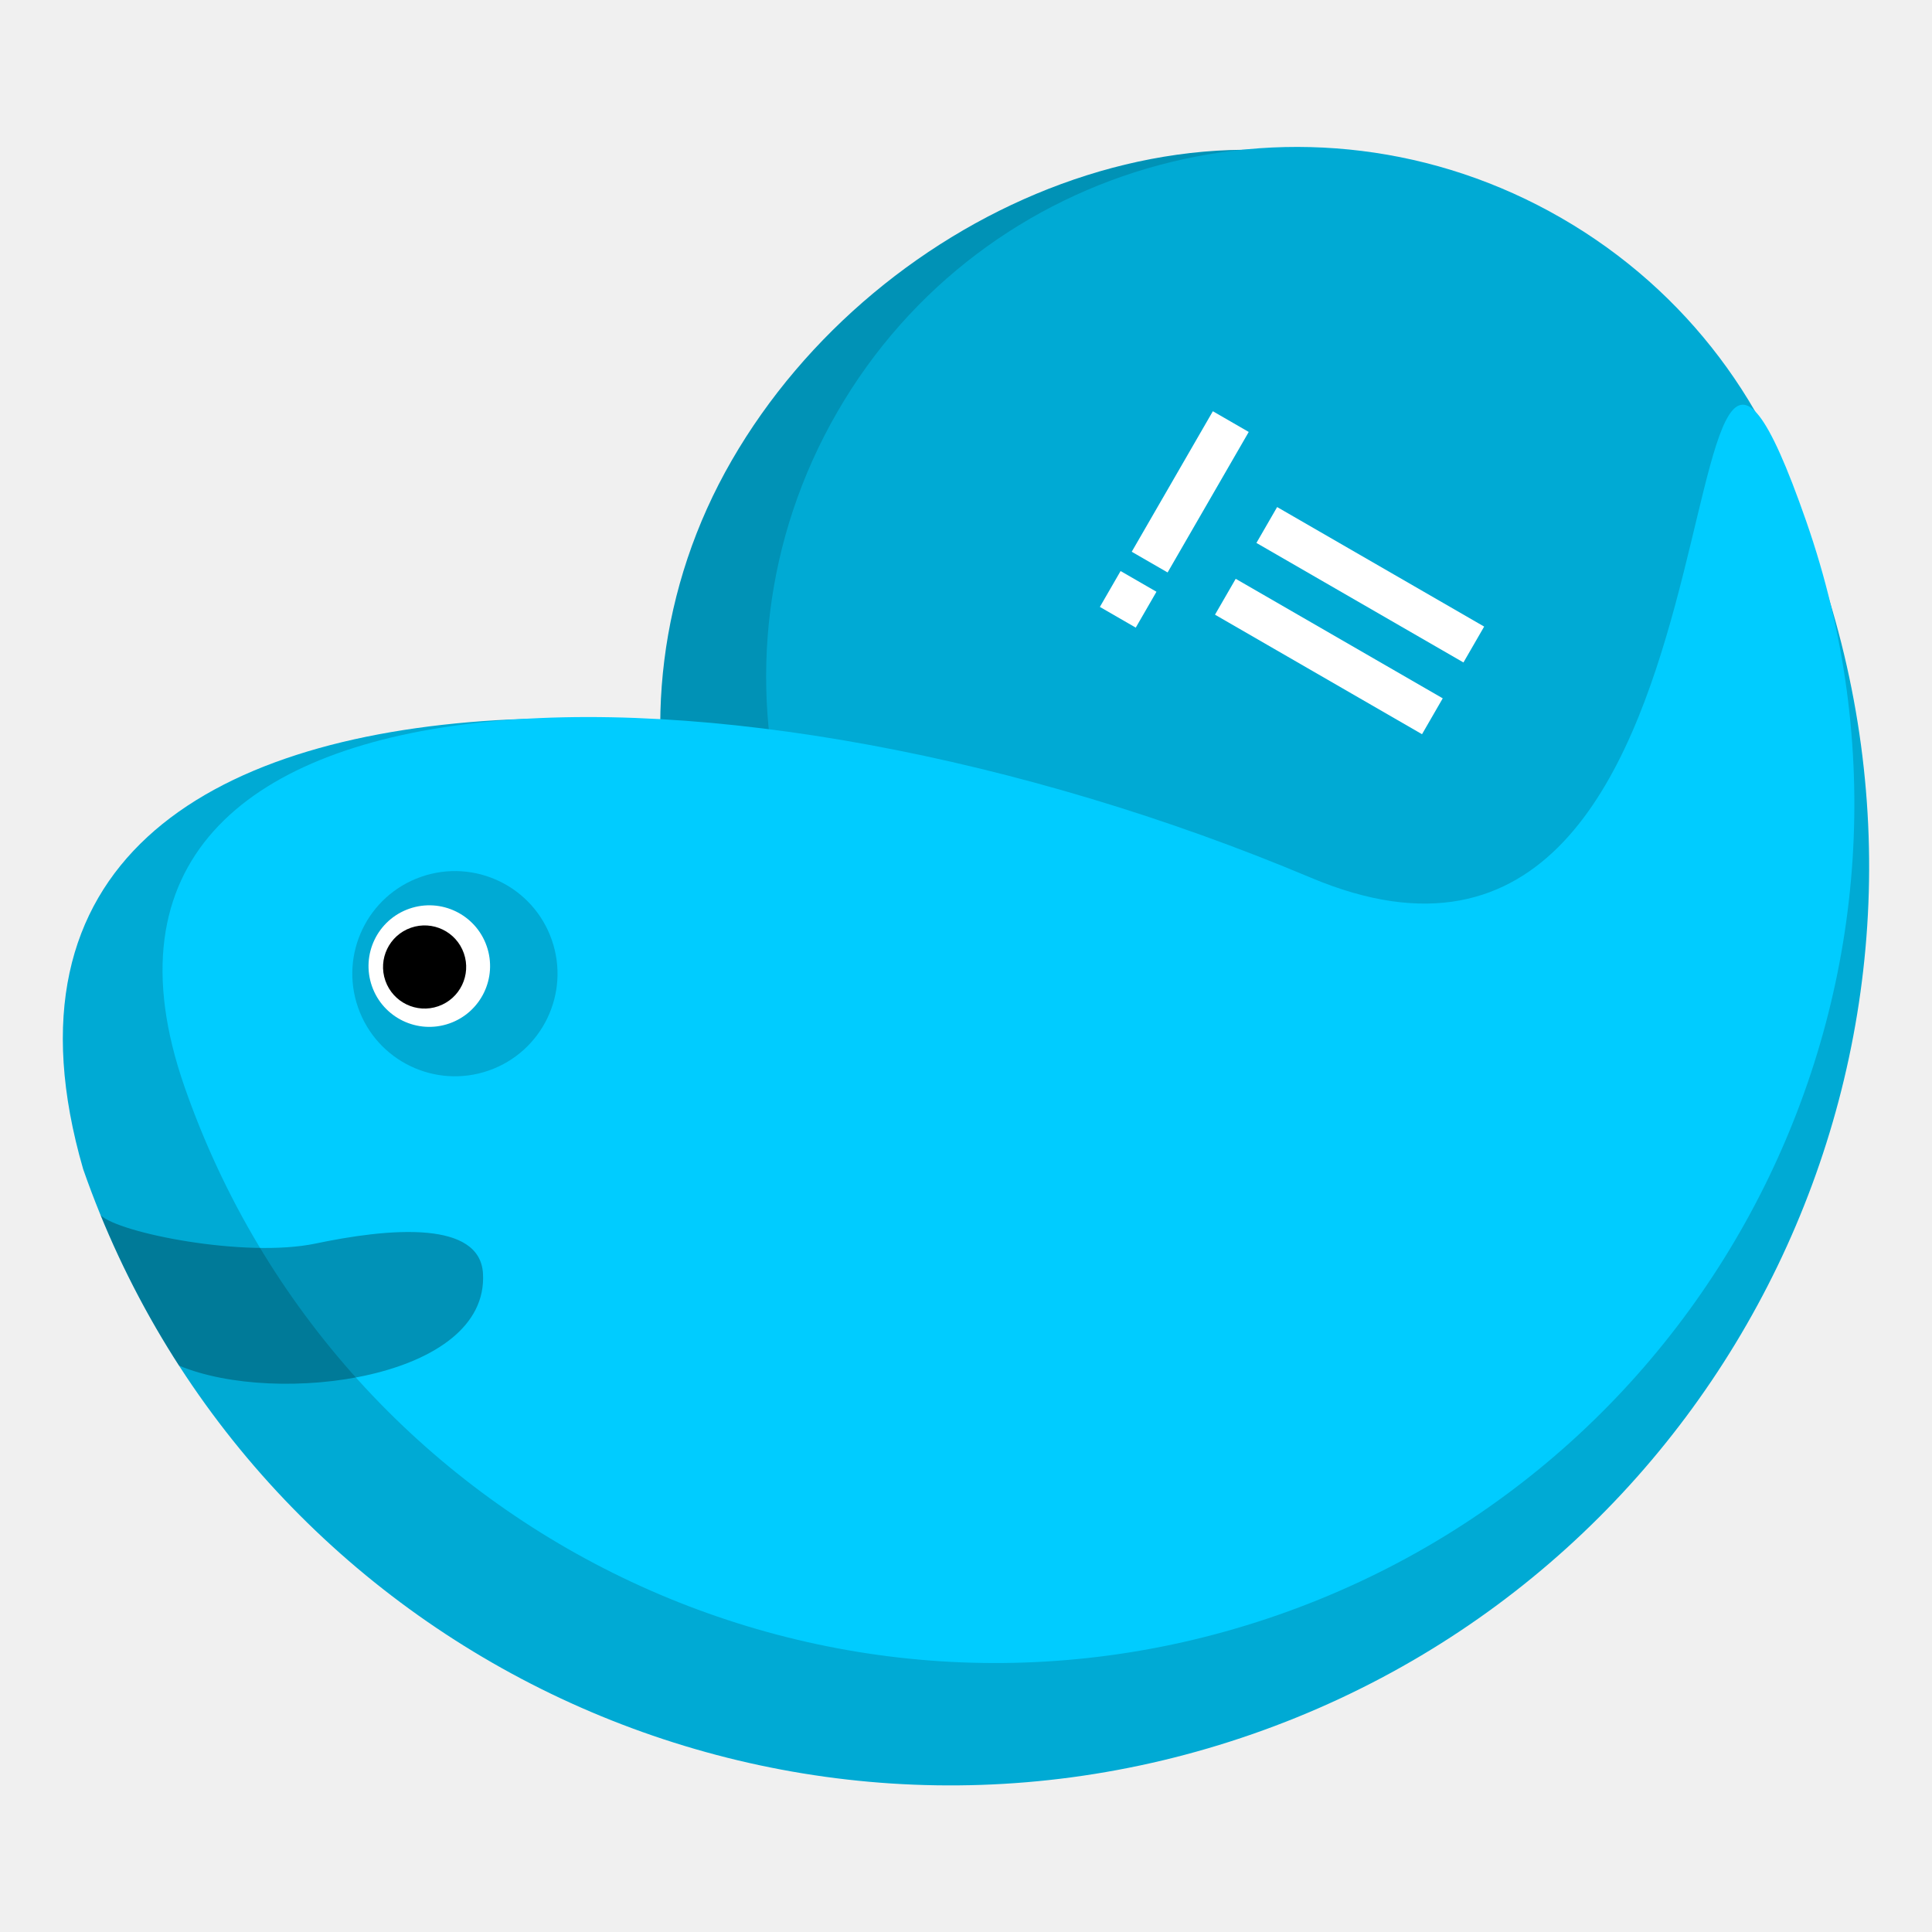
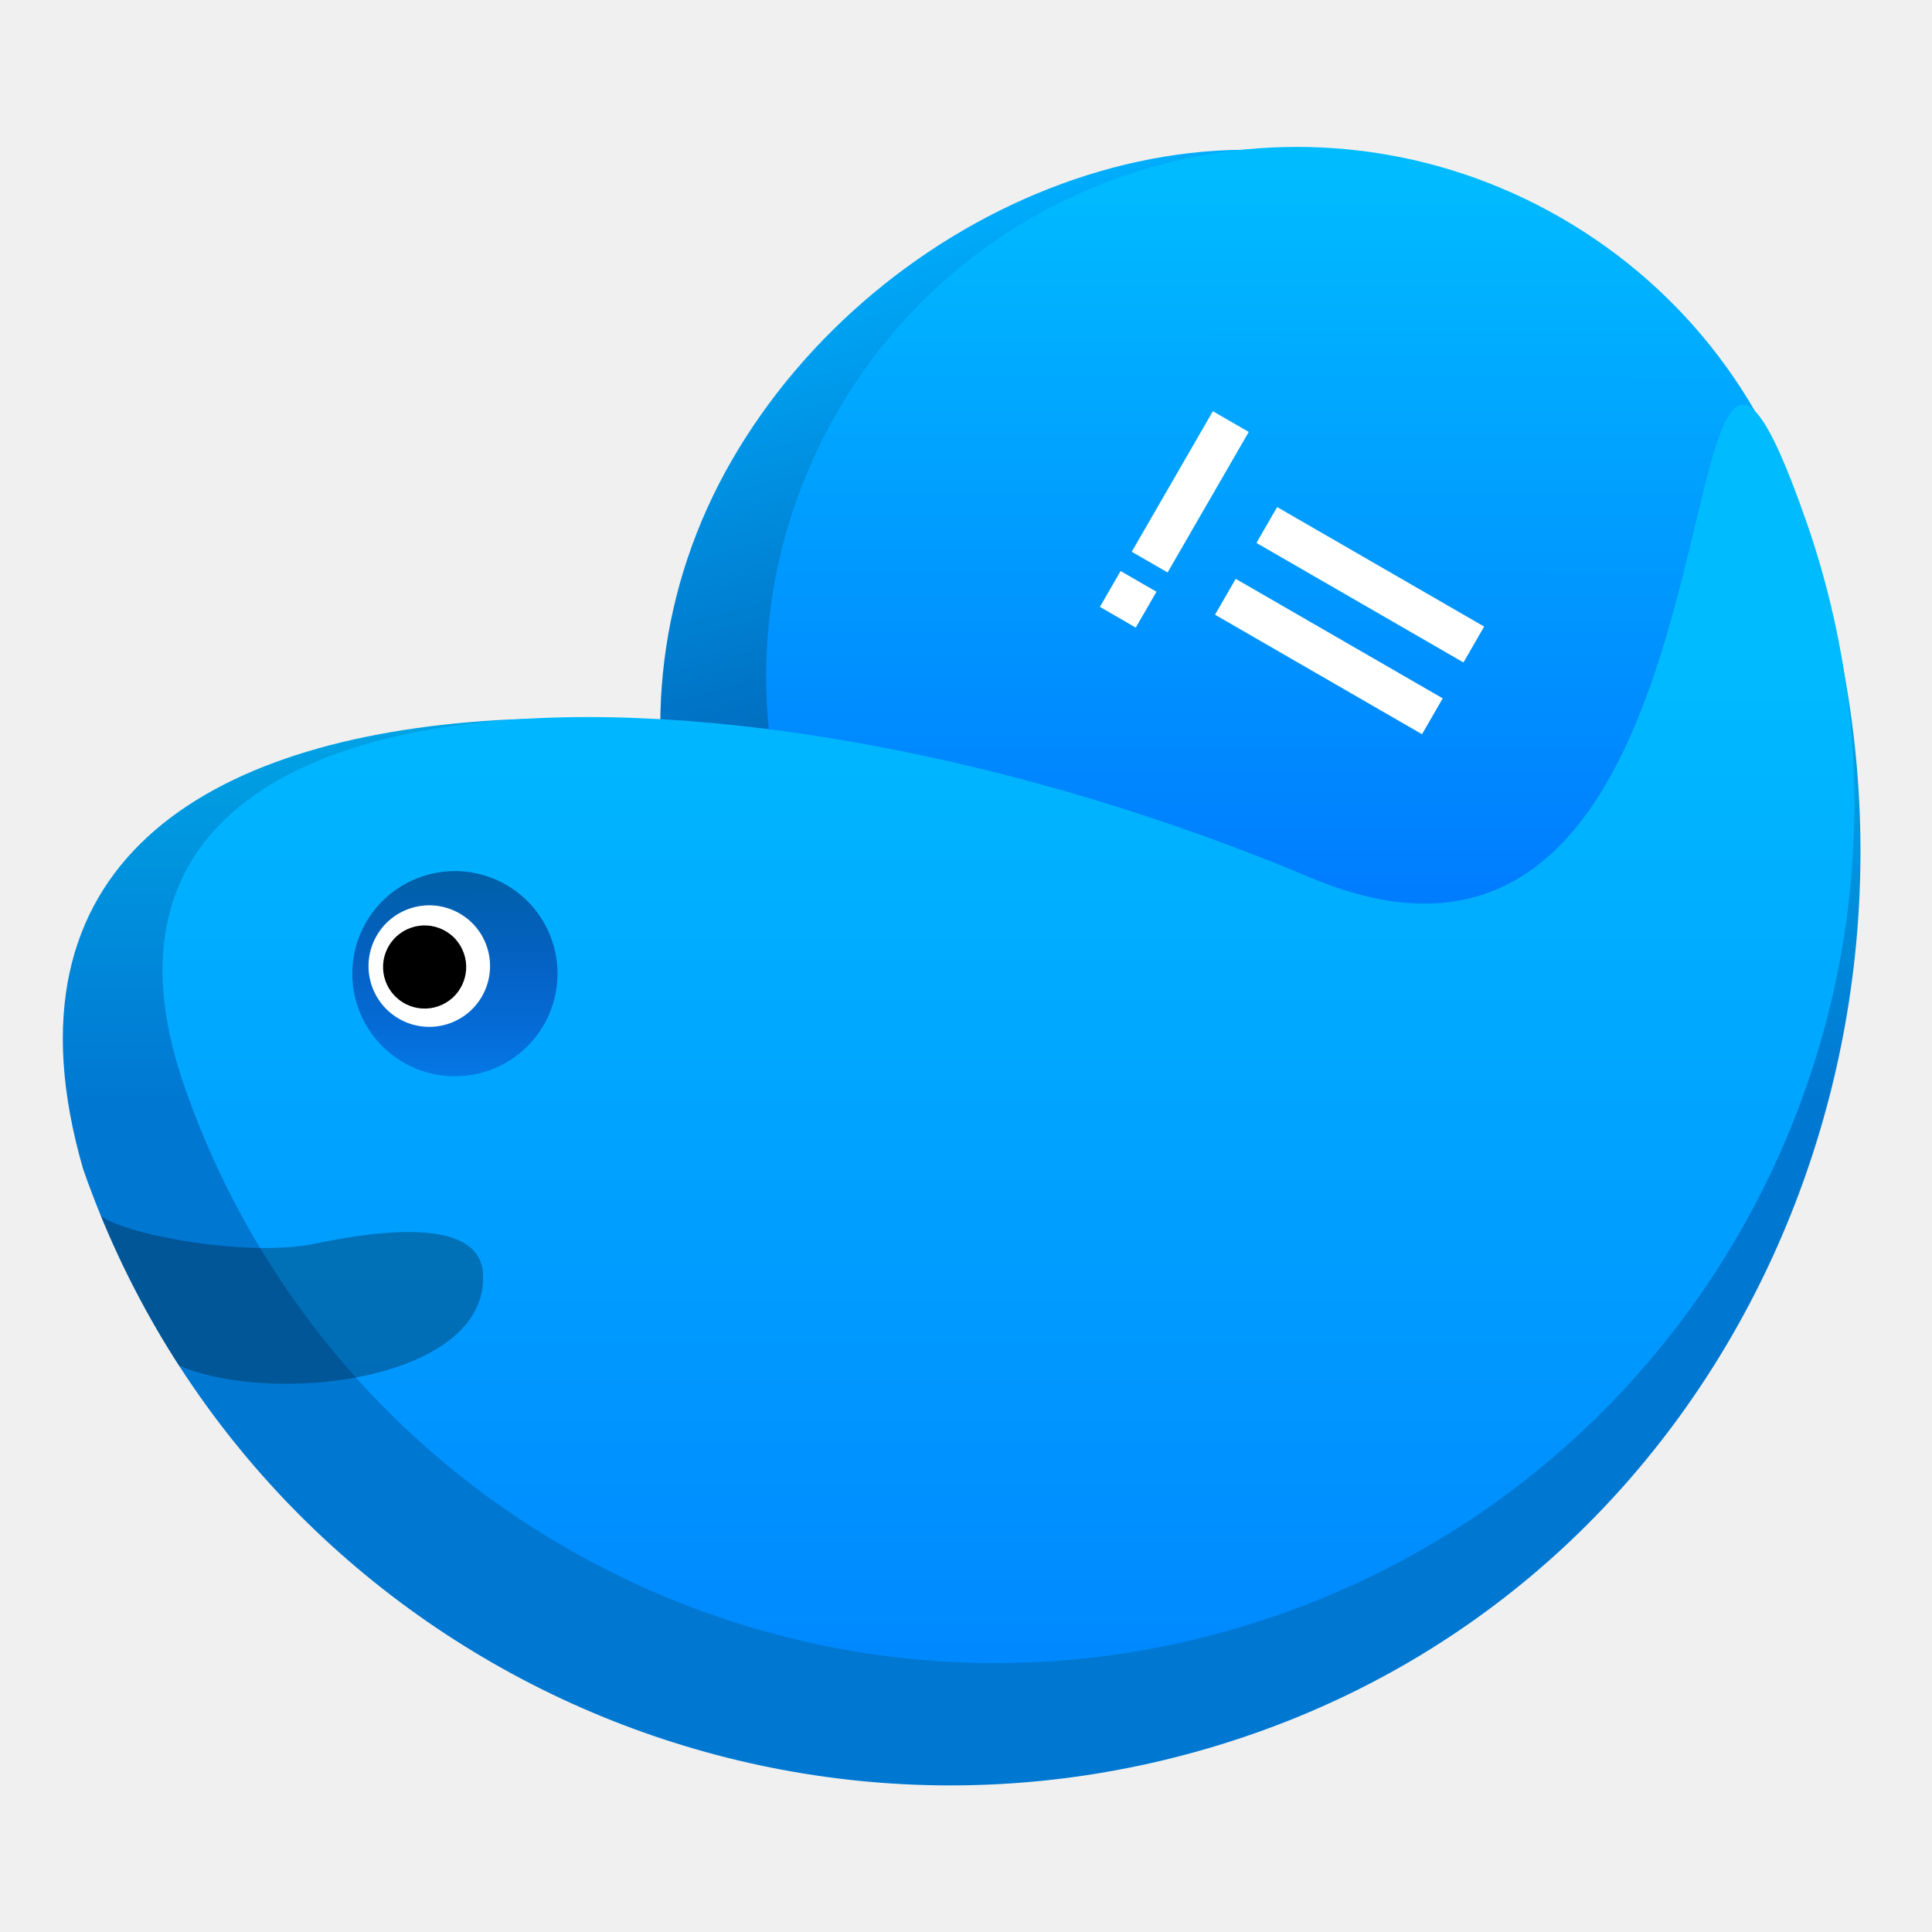
- <svg xmlns="http://www.w3.org/2000/svg" width="140" height="140" viewBox="0 0 37.042 37.042" version="1.1" id="svg1787">
-   <defs id="defs1781" />
+ <svg xmlns="http://www.w3.org/2000/svg" xmlns:xlink="http://www.w3.org/1999/xlink" width="140" height="140" viewBox="0 0 37.042 37.042" version="1.1" id="svg1787">
+   <defs id="defs1781">
+     <linearGradient id="linearGradient849">
+       <stop id="stop845" offset="0" style="stop-color:#0078d2;stop-opacity:1" />
+       <stop id="stop847" offset="1" style="stop-color:#00ddff;stop-opacity:1" />
+     </linearGradient>
+     <linearGradient id="linearGradient915">
+       <stop style="stop-color:#0061aa;stop-opacity:1" offset="0" id="stop911" />
+       <stop style="stop-color:#1600b6;stop-opacity:0" offset="1" id="stop913" />
+     </linearGradient>
+     <linearGradient id="linearGradient905">
+       <stop style="stop-color:#006ec1;stop-opacity:1" offset="0" id="stop901" />
+       <stop style="stop-color:#00afff;stop-opacity:1" offset="1" id="stop903" />
+     </linearGradient>
+     <linearGradient id="linearGradient895">
+       <stop style="stop-color:#00bcff;stop-opacity:1" offset="0" id="stop891" />
+       <stop style="stop-color:#0078ff;stop-opacity:1" offset="1" id="stop893" />
+     </linearGradient>
+     <linearGradient xlink:href="#linearGradient895" id="linearGradient897" x1="23.271" y1="12.054" x2="23.271" y2="38.226" gradientUnits="userSpaceOnUse" />
+     <linearGradient xlink:href="#linearGradient849" id="linearGradient909" x1="6.534" y1="21.087" x2="6.534" y2="4.125" gradientUnits="userSpaceOnUse" />
+     <linearGradient xlink:href="#linearGradient915" id="linearGradient917" x1="19.011" y1="-3.2" x2="24.39" y2="-1.324" gradientUnits="userSpaceOnUse" />
+     <linearGradient xlink:href="#linearGradient895" id="linearGradient919" x1="22.696" y1="-9.482" x2="30.226" y2="3.561" gradientUnits="userSpaceOnUse" />
+     <linearGradient xlink:href="#linearGradient905" id="linearGradient921" x1="14.428" y1="14.138" x2="12.066" y2="5.322" gradientUnits="userSpaceOnUse" />
+   </defs>
  <g id="layer1">
-     <g id="g2426" transform="matrix(0.9621576,0,0,0.9621576,-137.8584,-241.1415)">
-       <path id="rect1755" style="opacity:1;fill:#0092b6;fill-opacity:1;fill-rule:nonzero;stroke:none;stroke-width:0.128;stroke-miterlimit:4;stroke-dasharray:none;stroke-dashoffset:0;stroke-opacity:0.18" d="m 172.594,254.783 c 5.068,2.926 6.49,10.512 3.564,15.581 -2.926,5.068 -9.362,6.793 -14.43,3.866 -5.068,-2.926 -6.793,-9.362 -3.866,-14.43 2.926,-5.068 9.664,-7.943 14.732,-5.017 z" />
-       <rect style="opacity:1;fill:#00aad4;fill-opacity:1;fill-rule:nonzero;stroke:none;stroke-width:0.128;stroke-miterlimit:4;stroke-dasharray:none;stroke-dashoffset:0;stroke-opacity:0.18" id="rect861" width="21.127" height="21.127" x="267.952" y="133.614" ry="10.563" rx="10.563" transform="rotate(30.00001)" />
-       <g id="g927" transform="matrix(0.0300213,0.01733282,-0.01733282,0.0300213,168.4113,254.3236)">
-         <g transform="translate(0,-26.52774)" id="g919">
-           <rect style="opacity:1;fill:#ffffff;fill-opacity:1;fill-rule:nonzero;stroke:none;stroke-width:11.575;stroke-miterlimit:4;stroke-dasharray:none;stroke-dashoffset:0;stroke-opacity:0.18" id="rect903" width="23.812" height="93.266" x="40.821" y="152.752" />
-           <rect style="opacity:1;fill:#ffffff;fill-opacity:1;fill-rule:nonzero;stroke:none;stroke-width:13.229;stroke-miterlimit:4;stroke-dasharray:none;stroke-dashoffset:0;stroke-opacity:0.18" id="rect905" width="23.812" height="23.812" x="40.821" y="258.824" />
-         </g>
-         <g transform="matrix(1.473345,0,0,1,-33.36053,-42.99184)" id="g915">
-           <rect y="-184.027" x="198.44" height="93.266" width="23.812" id="rect907" style="opacity:1;fill:#ffffff;fill-opacity:1;fill-rule:nonzero;stroke:none;stroke-width:11.575;stroke-miterlimit:4;stroke-dasharray:none;stroke-dashoffset:0;stroke-opacity:0.18" transform="rotate(90)" />
-           <rect y="-184.027" x="246.065" height="93.266" width="23.812" id="rect911" style="opacity:1;fill:#ffffff;fill-opacity:1;fill-rule:nonzero;stroke:none;stroke-width:11.575;stroke-miterlimit:4;stroke-dasharray:none;stroke-dashoffset:0;stroke-opacity:0.18" transform="rotate(90)" />
-         </g>
-       </g>
-       <g id="g2907" transform="matrix(0.1951849,0.01574916,-0.01574916,0.1951849,184.8469,293.0699)">
-         <path id="path2740" style="fill:#00aad4;fill-opacity:1;stroke-width:1.83;stop-color:#000000" d="m -47.751,-168.717 c -7.432,-0.526 0.073,69.254 -42.919,55.092 l -12.157,-1.096 c -24.345,-9.011 -43.804,-18.986 -70.003,-15.259 -29.319,4.171 -49.631,18.697 -38.182,48.906 20.861,47.217 76.049,68.583 123.266,47.722 47.217,-20.861 68.583,-76.05 47.721,-123.267 l -1.521,-3.733 -0.087,0.226 c -2.834,-5.946 -4.737,-8.493 -6.118,-8.59 z" />
-         <path id="path2747" style="fill:#00ccff;fill-opacity:1;stroke-width:1.711;stop-color:#000000" d="m -41.54,-160.892 c -19.508,-44.14 1.654,56.35 -47.348,40.208 -60.391,-19.894 -132.019,-13.712 -112.514,30.434 19.504,44.146 71.103,64.122 115.249,44.618 44.146,-19.504 64.122,-71.103 44.617,-115.249 z" />
-         <circle style="fill:#00aad4;fill-opacity:1;stroke-width:0.594;stop-color:#000000" id="path2745" cx="-165.755" cy="117.979" r="10.44" transform="rotate(66.16333)" />
-         <circle style="fill:#ffffff;stroke-width:0.352;stop-color:#000000" id="circle2815" cx="-167.343" cy="120.186" r="6.184" transform="rotate(66.16333)" />
-         <circle style="fill:#000000;stroke-width:0.241;stop-color:#000000" id="circle2817" cx="-167.413" cy="120.667" r="4.23" transform="rotate(66.16333)" />
-         <path id="path2834" style="color:#000000;font-style:normal;font-variant:normal;font-weight:normal;font-stretch:normal;font-size:medium;line-height:normal;font-family:sans-serif;font-variant-ligatures:normal;font-variant-position:normal;font-variant-caps:normal;font-variant-numeric:normal;font-variant-alternates:normal;font-variant-east-asian:normal;font-feature-settings:normal;font-variation-settings:normal;text-indent:0;text-align:start;text-decoration:none;text-decoration-line:none;text-decoration-style:solid;text-decoration-color:#000000;letter-spacing:normal;word-spacing:normal;text-transform:none;writing-mode:lr-tb;direction:ltr;text-orientation:mixed;dominant-baseline:auto;baseline-shift:baseline;text-anchor:start;white-space:normal;shape-padding:0;shape-margin:0;inline-size:0;clip-rule:nonzero;display:inline;overflow:visible;visibility:visible;opacity:1;isolation:auto;mix-blend-mode:normal;color-interpolation:sRGB;color-interpolation-filters:linearRGB;solid-color:#000000;solid-opacity:1;vector-effect:none;fill:#000000;fill-opacity:0.285;fill-rule:nonzero;stroke:none;stroke-width:2.646;stroke-linecap:butt;stroke-linejoin:miter;stroke-miterlimit:4;stroke-dasharray:none;stroke-dashoffset:0;stroke-opacity:1;color-rendering:auto;image-rendering:auto;shape-rendering:auto;text-rendering:auto;enable-background:accumulate;stop-color:#000000;stop-opacity:1" d="m -175.541,-77.426 c -3.543,-0.059 -7.967,1.021 -11.271,1.997 -7.054,2.085 -20.104,0.533 -22.049,-1.109 2.647,5.226 5.729,10.105 9.181,14.61 0.002,8e-4 0.005,0.002 0.007,0.003 10.235,3.36 31.565,-1.169 30.071,-11.836 -0.375,-2.676 -2.814,-3.613 -5.94,-3.665 z" />
-       </g>
-     </g>
+     <path d="m 28.205,4 c 4.876,2.815 6.244,10.115 3.429,14.991 -2.815,4.876 -9.008,6.535 -13.884,3.72 -4.876,-2.815 -6.535,-9.008 -3.72,-13.884 2.815,-4.876 9.299,-7.643 14.175,-4.827 z" style="opacity:1;fill:url(#linearGradient921);fill-opacity:1;fill-rule:nonzero;stroke:none;stroke-width:0.124;stroke-miterlimit:4;stroke-dasharray:none;stroke-dashoffset:0;stroke-opacity:0.18" id="rect1755" />
+     <rect transform="rotate(30.00001)" rx="10.164" ry="10.164" y="-11.348" x="17.852" height="20.327" width="20.327" id="rect861" style="opacity:1;fill:url(#linearGradient919);fill-opacity:1;fill-rule:nonzero;stroke:none;stroke-width:0.124;stroke-miterlimit:4;stroke-dasharray:none;stroke-dashoffset:0;stroke-opacity:0.18" />
+     <rect y="-4.799" x="24.081" height="3.111" width="0.794" id="rect903" style="opacity:1;fill:#ffffff;fill-opacity:1;fill-rule:nonzero;stroke:none;stroke-width:0.386;stroke-miterlimit:4;stroke-dasharray:none;stroke-dashoffset:0;stroke-opacity:0.18" transform="rotate(30.00003)" />
+     <rect y="-1.261" x="24.081" height="0.794" width="0.794" id="rect905" style="opacity:1;fill:#ffffff;fill-opacity:1;fill-rule:nonzero;stroke:none;stroke-width:0.441;stroke-miterlimit:4;stroke-dasharray:none;stroke-dashoffset:0;stroke-opacity:0.18" transform="rotate(30.00003)" />
+     <rect transform="rotate(120)" style="opacity:1;fill:#ffffff;fill-opacity:1;fill-rule:nonzero;stroke:none;stroke-width:0.469;stroke-miterlimit:4;stroke-dasharray:none;stroke-dashoffset:0;stroke-opacity:0.18" id="rect907" width="0.794" height="4.583" x="-3.824" y="-30.65" />
+     <rect transform="rotate(120)" style="opacity:1;fill:#ffffff;fill-opacity:1;fill-rule:nonzero;stroke:none;stroke-width:0.469;stroke-miterlimit:4;stroke-dasharray:none;stroke-dashoffset:0;stroke-opacity:0.18" id="rect911" width="0.794" height="4.583" x="-2.235" y="-30.65" />
+     <path id="path2740" style="fill:url(#linearGradient909);fill-opacity:1;stroke-width:0.345" d="M 33.583,8.43 C 32.195,8.218 32.547,21.436 24.688,18.125 L 22.421,17.735 C 17.986,15.674 14.482,13.506 9.506,13.809 3.937,14.148 -0.098,16.568 1.594,22.415 4.797,31.598 14.837,36.447 24.02,33.245 33.203,30.042 37.625,19.916 34.85,10.819 L 34.621,10.094 C 34.326,9.83 34.109,8.545 33.583,8.43 Z" />
+     <path id="path2747" style="fill:url(#linearGradient897);fill-opacity:1;stroke-width:0.322" d="M 34.63,9.993 C 31.636,1.408 34.087,20.601 25.129,16.827 14.089,12.176 0.544,12.251 3.538,20.837 6.532,29.423 15.919,33.957 24.505,30.963 33.092,27.969 37.625,18.581 34.631,9.995 Z" />
+     <circle style="fill:url(#linearGradient917);fill-opacity:1;stroke-width:0.112" id="path2745" cx="20.499" cy="-2.089" r="1.967" transform="rotate(70.77644)" />
+     <circle style="fill:#ffffff;stroke-width:0.066" id="circle2815" cx="20.2" cy="-1.673" r="1.165" transform="rotate(70.77644)" />
+     <circle style="fill:#000000;stroke-width:0.045" id="circle2817" cx="20.187" cy="-1.583" r="0.797" transform="rotate(70.77644)" />
+     <path id="path2834" style="color:#000000;font-style:normal;font-variant:normal;font-weight:normal;font-stretch:normal;font-size:medium;line-height:normal;font-family:sans-serif;font-variant-ligatures:normal;font-variant-position:normal;font-variant-caps:normal;font-variant-numeric:normal;font-variant-alternates:normal;font-feature-settings:normal;text-indent:0;text-align:start;text-decoration:none;text-decoration-line:none;text-decoration-style:solid;text-decoration-color:#000000;letter-spacing:normal;word-spacing:normal;text-transform:none;writing-mode:lr-tb;direction:ltr;text-orientation:mixed;dominant-baseline:auto;baseline-shift:baseline;text-anchor:start;white-space:normal;shape-padding:0;clip-rule:nonzero;display:inline;overflow:visible;visibility:visible;opacity:1;isolation:auto;mix-blend-mode:normal;color-interpolation:sRGB;color-interpolation-filters:linearRGB;solid-color:#000000;solid-opacity:1;vector-effect:none;fill:#000000;fill-opacity:0.285;fill-rule:nonzero;stroke:none;stroke-width:0.498;stroke-linecap:butt;stroke-linejoin:miter;stroke-miterlimit:4;stroke-dasharray:none;stroke-dashoffset:0;stroke-opacity:1;color-rendering:auto;image-rendering:auto;shape-rendering:auto;text-rendering:auto;enable-background:accumulate" d="m 8.2,23.638 c -0.664,-0.065 -1.512,0.071 -2.147,0.204 -1.356,0.285 -3.784,-0.205 -4.124,-0.542 0.418,1.022 0.923,1.984 1.503,2.883 3.635e-4,1.81e-4 9.087e-4,4.51e-4 0.001,6.69e-4 1.871,0.786 5.946,0.259 5.827,-1.767 C 9.23,23.908 8.786,23.695 8.2,23.638 Z" />
  </g>
</svg>
